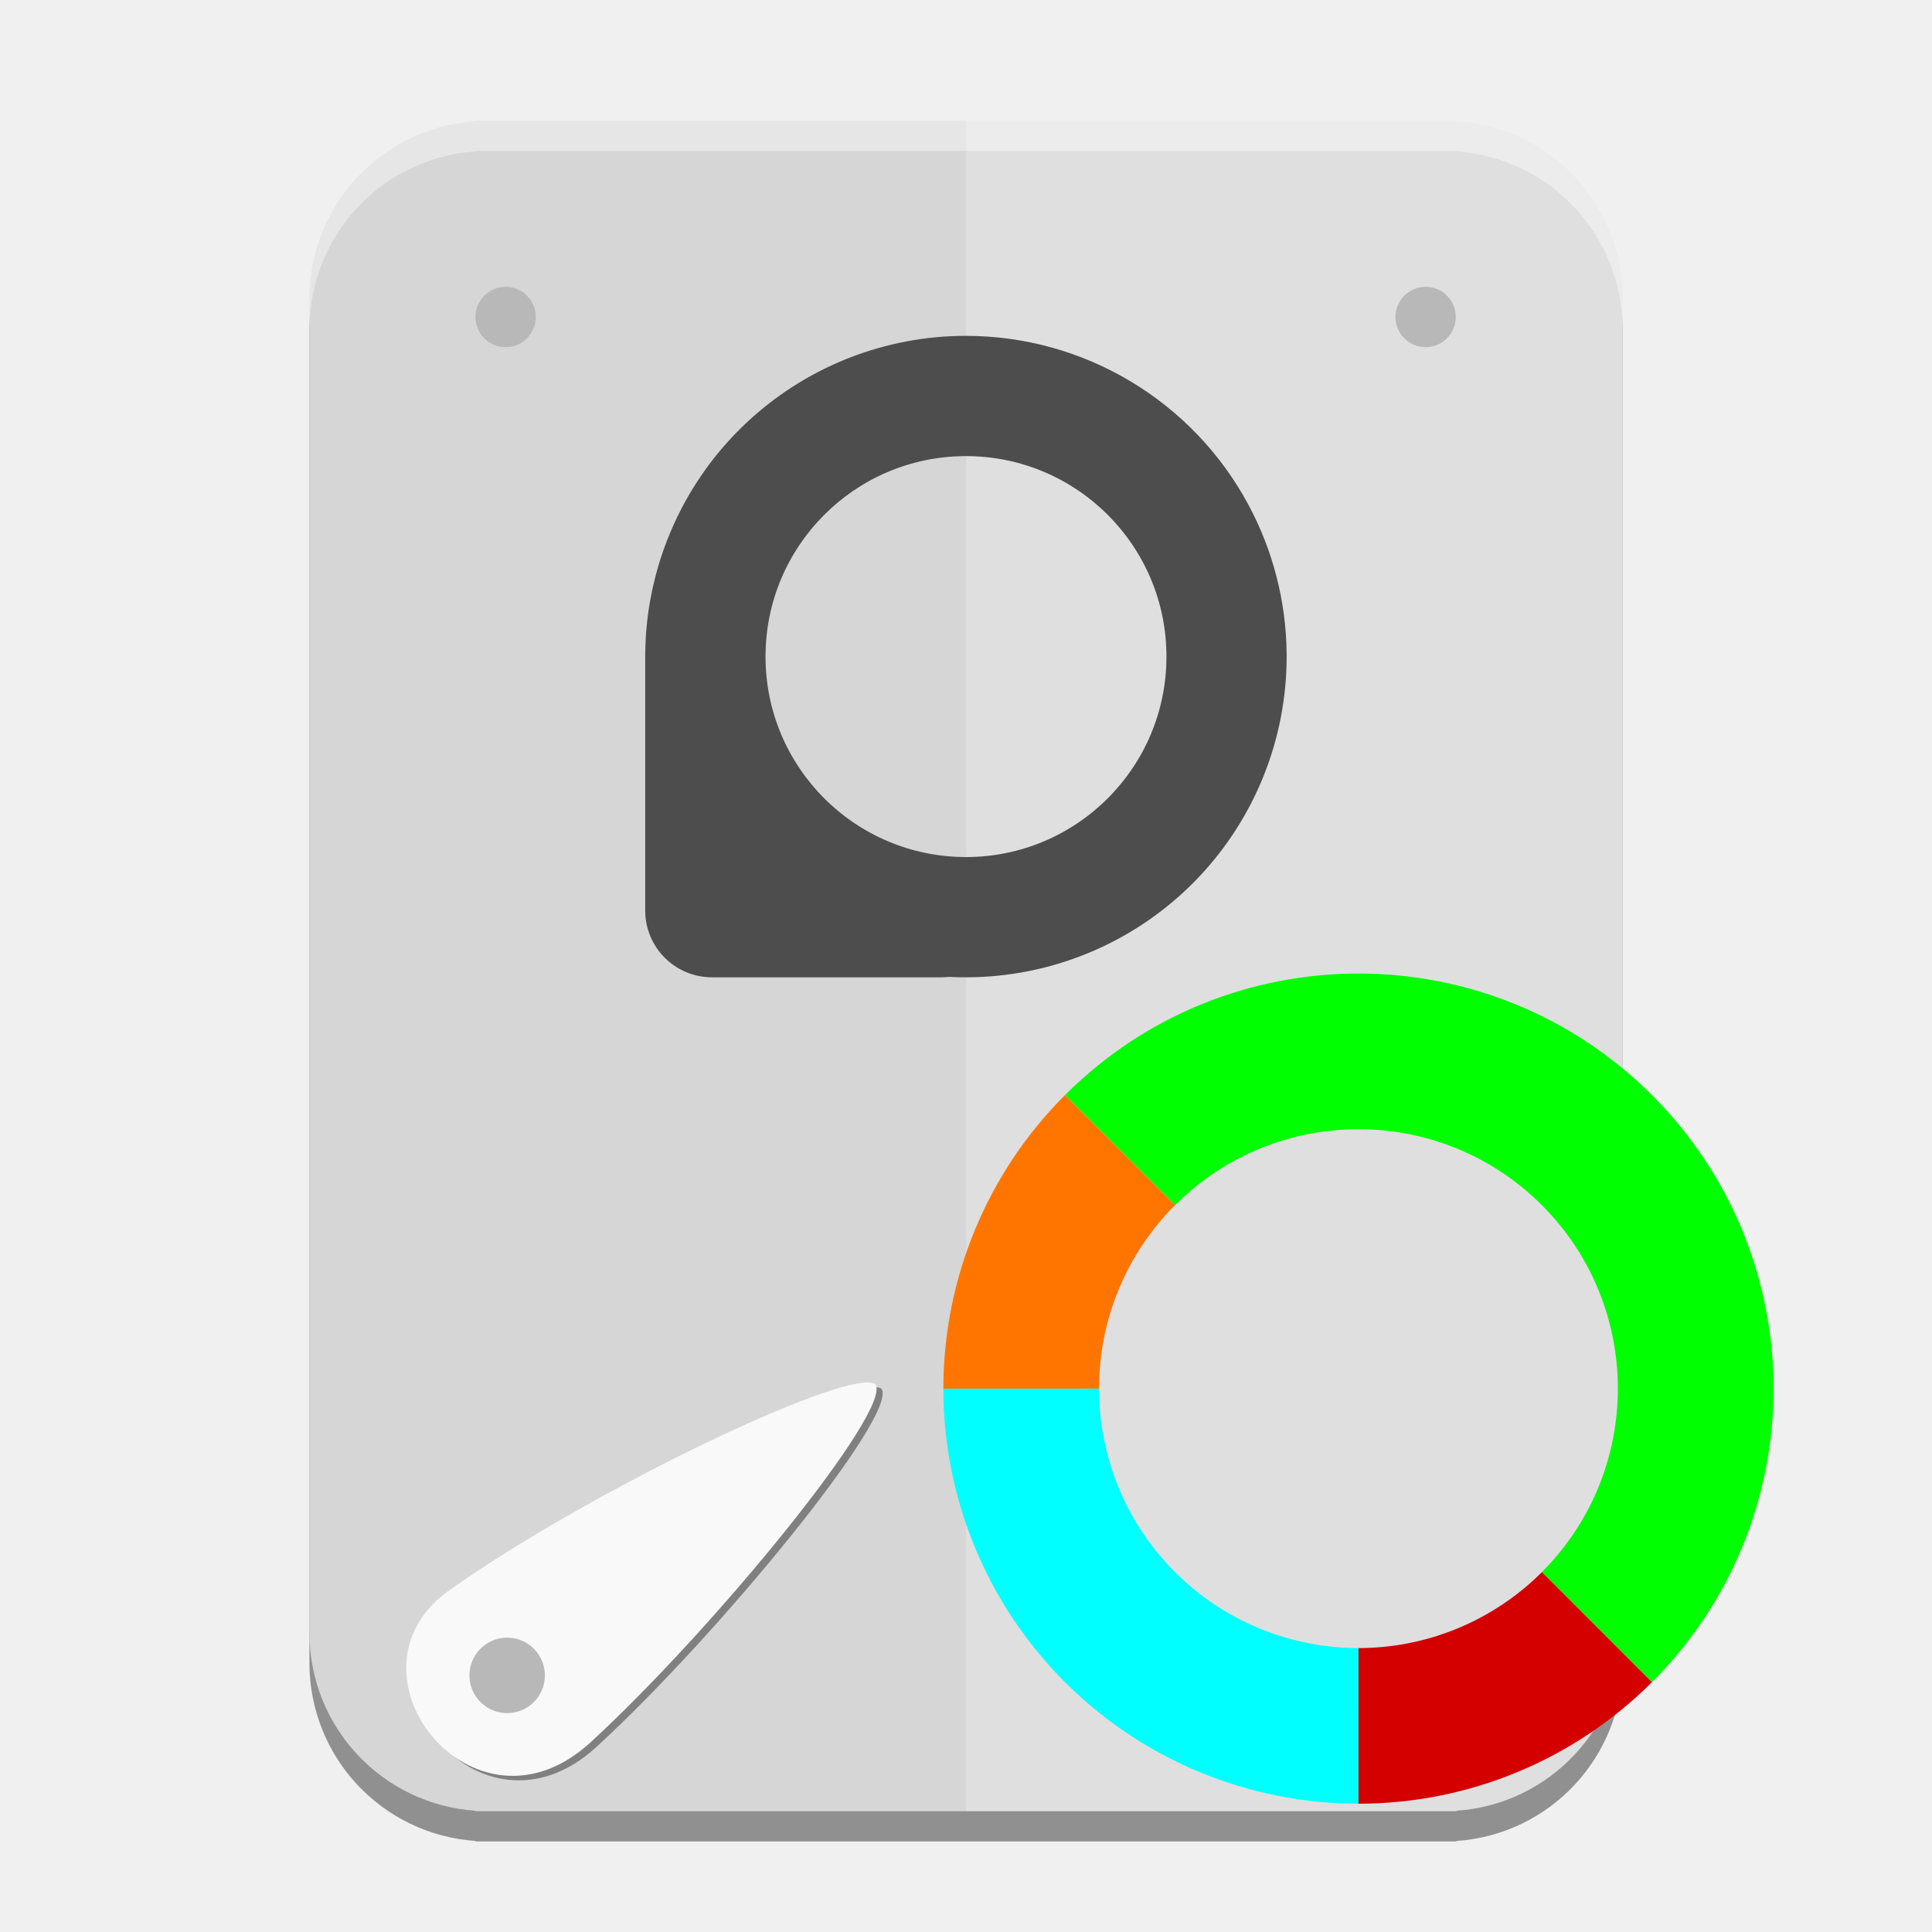
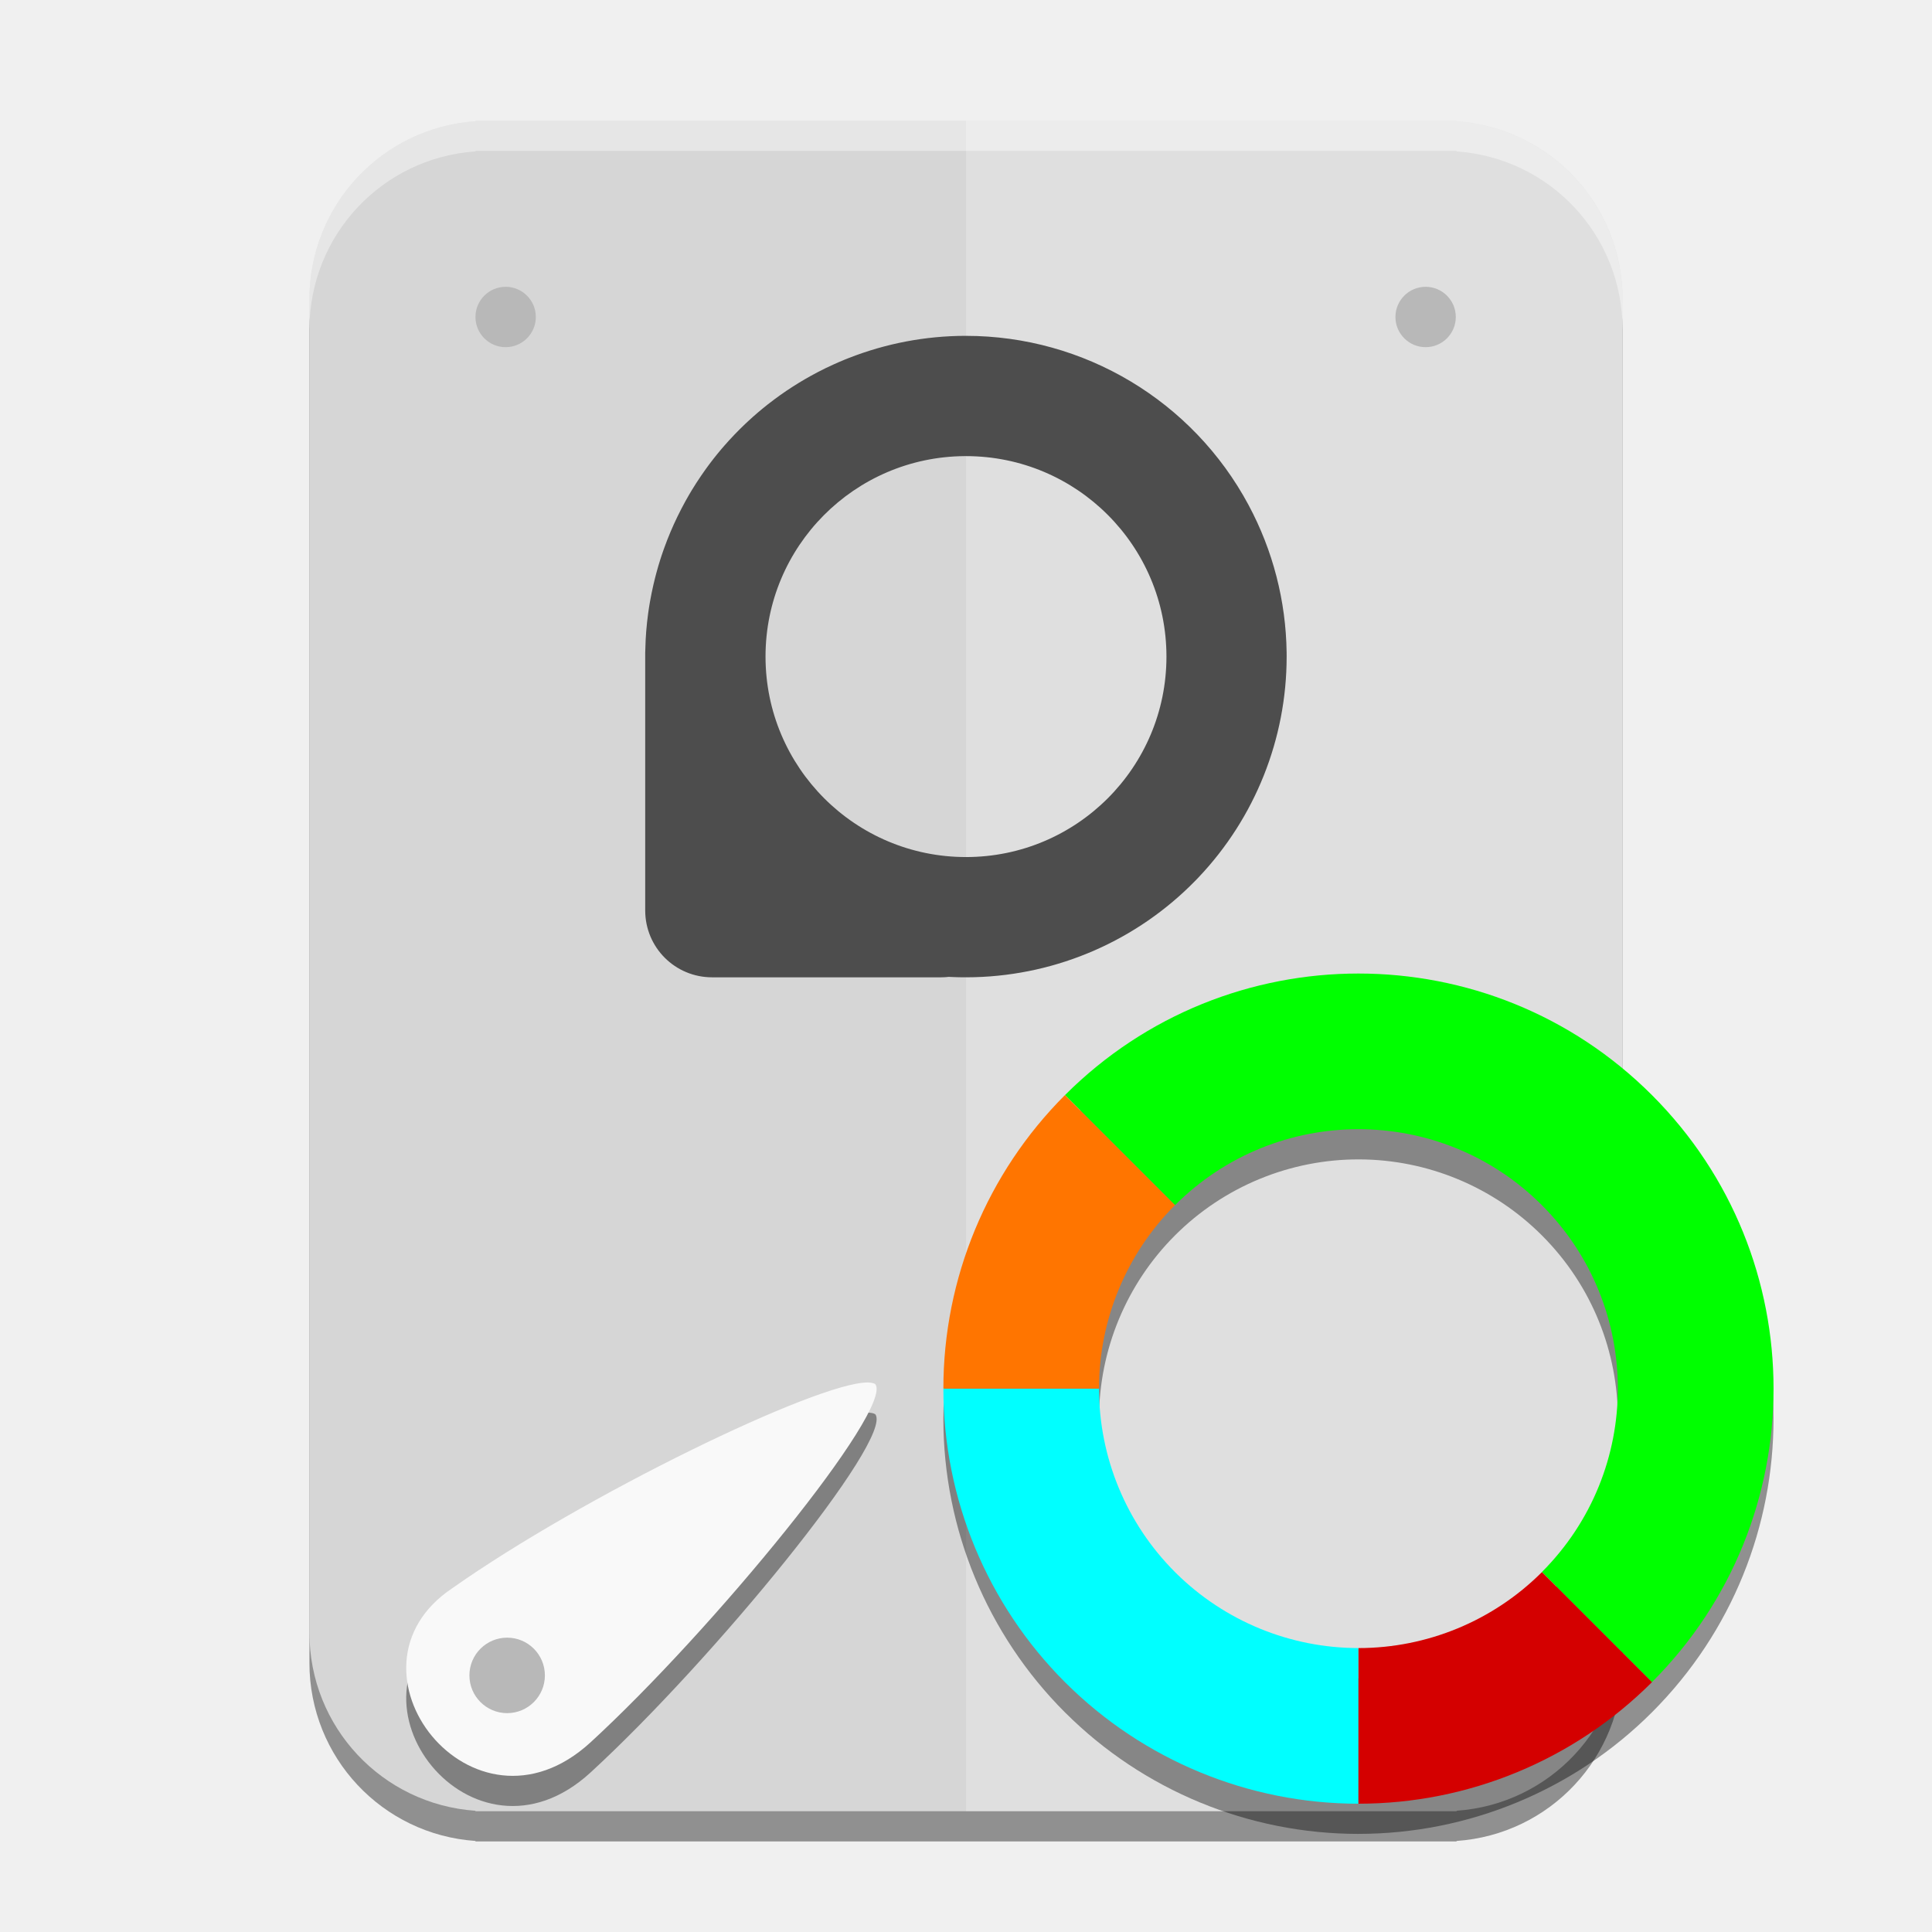
<svg xmlns="http://www.w3.org/2000/svg" width="256" height="256" viewBox="0 0 67.733 67.733" version="1.1" id="svg8">
  <defs id="defs2" />
  <g id="layer4" style="display:inline">
    <g id="layer1" style="display:inline;opacity:0.4">
      <path transform="scale(0.2645833)" d="m 63,20 v 0.064 C 50.673,20.917 41,31.121 41,43.672 V 220.328 c 0,12.551 9.673,22.755 22,23.607 V 244 H 64.672 104.328 128 151.672 191.328 193 v -0.064 c 12.327,-0.853 22,-11.056 22,-23.607 V 43.672 C 215,31.121 205.327,20.917 193,20.064 V 20 H 191.328 151.672 128 104.328 64.672 Z" style="display:inline;opacity:1;fill:#000000;fill-opacity:1;stroke-width:3.746;paint-order:stroke fill markers" id="path1561" />
    </g>
    <g style="display:inline" id="layer9">
      <g id="g1537">
        <path id="rect1509" style="fill:#d6d6d6;fill-opacity:1;stroke-width:3.746;paint-order:stroke fill markers" d="m 63,16 v 0.064 C 50.673,16.917 41,27.121 41,39.672 V 216.328 c 0,12.551 9.673,22.755 22,23.607 V 240 H 64.672 104.328 128 V 216.328 39.672 16 H 104.328 64.672 Z" transform="scale(0.2645833)" />
        <path d="m 51.065,4.233 v 0.017 c 3.262,0.226 5.821,2.925 5.821,6.246 v 46.74 c 0,3.321 -2.559,6.02 -5.821,6.246 v 0.017 H 50.622 40.13 33.867 V 57.237 10.497 4.233 h 6.263 10.492 z" style="fill:#dfdfdf;fill-opacity:1;stroke-width:0.991;paint-order:stroke fill markers" id="path1533" />
      </g>
    </g>
    <g id="layer5" style="display:inline;opacity:0.4">
      <path d="m 16.669,4.233 v 0.017 c -3.262,0.226 -5.821,2.925 -5.821,6.246 v 1.058 c 0,-3.321 2.559,-6.02 5.821,-6.246 v -0.017 h 0.442 10.492 6.263 6.263 10.492 0.442 v 0.017 c 3.262,0.226 5.821,2.925 5.821,6.246 v -1.058 c 0,-3.321 -2.559,-6.02 -5.821,-6.246 V 4.233 H 50.622 40.13 33.867 27.603 17.111 Z" style="fill:#ffffff;fill-opacity:1;stroke-width:0.991;paint-order:stroke fill markers;opacity:1" id="path1539" />
    </g>
  </g>
  <g id="layer2" style="display:inline">
-     <g id="layer3" style="display:inline">
-       <g id="g1077" transform="matrix(1.375,0,0,1.375,-17.85937,-18.62005)">
-         <path transform="scale(0.2645833)" d="m 140,185 a 40,40 0 0 0 11.715,28.285 40,40 0 0 0 0.055,0.053 A 40,40 0 0 0 180,225 v -15 a 25,25 0 0 1 -17.559,-7.203 25,25 0 0 1 -0.119,-0.119 A 25,25 0 0 1 155,185 Z" style="fill:#00ffff;stroke-width:0.136" id="path31-3" />
-         <path d="m 55.109,56.431 a 10.583,10.583 0 0 0 0,-14.967 10.583,10.583 0 0 0 -14.967,-1e-6 l 2.806,2.806 a 6.615,6.615 0 0 1 9.354,10e-7 6.615,6.615 0 0 1 0,9.354 z" style="display:inline;fill:#00ff00;stroke-width:0.036" id="path31-3-5" />
-         <path d="m 47.625,59.531 a 10.583,10.583 0 0 0 7.484,-3.099 l -2.806,-2.806 a 6.615,6.615 0 0 1 -4.677,1.937 z" style="display:inline;fill:#d40000;stroke-width:0.036" id="path31-3-56" />
-         <path id="path31-3-56-2" style="display:inline;fill:#ff7500;fill-opacity:1;stroke-width:0.036" d="m 37.042,48.948 a 10.583,10.583 0 0 1 3.099,-7.484 l 2.806,2.806 a 6.615,6.615 0 0 0 -1.937,4.677 z" />
-       </g>
-     </g>
+     <g id="layer3" style="display:inline" />
    <g id="layer8" style="display:inline;opacity:0.4">
-       <path d="m 30.636,48.626 c -1.762,-0.015 -9.978,3.975 -14.566,7.211 -4.229,2.823 0.709,9.199 4.842,5.407 4.291,-3.937 10.632,-11.693 9.988,-12.561 -0.057,-0.038 -0.146,-0.057 -0.264,-0.058 z" style="display:inline;fill:#000000;fill-opacity:1;stroke-width:0.021" id="path868" />
+       <path id="path852" style="display:inline;fill:#000000;fill-opacity:1;stroke-width:0.021" d="m 30.424,49.526 c -1.762,-0.015 -9.978,3.975 -14.566,7.211 -4.229,2.823 0.709,9.199 4.842,5.407 4.291,-3.937 10.632,-11.693 9.988,-12.561 -0.057,-0.038 -0.146,-0.057 -0.264,-0.058 z" />
+       <path id="path865" style="fill:#000000;stroke-width:0.187" d="M 180.166 133 A 55 55 0 0 0 141.109 149.109 A 55 55 0 0 0 125.002 188 L 125 188 A 55 55 0 0 0 141.107 226.893 A 55 55 0 0 0 141.184 226.965 A 55 55 0 0 0 180 243 L 180 242.998 A 55 55 0 0 0 218.891 226.891 A 55 55 0 0 0 218.891 149.109 A 55 55 0 0 0 180.166 133 z M 180.117 153.625 A 34.375 34.375 0 0 1 204.307 163.693 A 34.375 34.375 0 0 1 204.307 212.307 A 34.375 34.375 0 0 1 180 222.375 A 34.375 34.375 0 0 1 155.857 212.471 A 34.375 34.375 0 0 1 155.693 212.307 A 34.375 34.375 0 0 1 145.625 188 A 34.375 34.375 0 0 1 155.693 163.693 A 34.375 34.375 0 0 1 180.117 153.625 z " transform="scale(0.2645833)" />
    </g>
    <path id="path31" style="fill:#4d4d4d;stroke-width:0.038" d="m 33.845,11.774 a 11.245,11.245 0 0 0 -4.089,0.778 11.245,11.245 0 0 0 -0.139,0.055 11.245,11.245 0 0 0 -0.411,0.178 11.245,11.245 0 0 0 -0.271,0.127 11.245,11.245 0 0 0 -0.53,0.277 11.245,11.245 0 0 0 -0.388,0.226 11.245,11.245 0 0 0 -0.867,0.585 11.245,11.245 0 0 0 -0.238,0.182 11.245,11.245 0 0 0 -0.682,0.583 11.245,11.245 0 0 0 -0.109,0.102 11.245,11.245 0 0 0 -0.724,0.755 11.245,11.245 0 0 0 -0.098,0.113 11.245,11.245 0 0 0 -0.553,0.706 11.245,11.245 0 0 0 -0.171,0.245 11.245,11.245 0 0 0 -0.324,0.503 11.245,11.245 0 0 0 -0.076,0.128 11.245,11.245 0 0 0 -0.075,0.13 11.245,11.245 0 0 0 -0.073,0.13 11.245,11.245 0 0 0 -0.071,0.132 11.245,11.245 0 0 0 -0.07,0.132 11.245,11.245 0 0 0 -0.494,1.089 11.245,11.245 0 0 0 -0.105,0.28 11.245,11.245 0 0 0 -0.05,0.141 11.245,11.245 0 0 0 0,5.62e-4 11.245,11.245 0 0 0 -0.048,0.141 11.245,11.245 0 0 0 0,5.62e-4 11.245,11.245 0 0 0 -0.046,0.142 11.245,11.245 0 0 0 -0.126,0.43 11.245,11.245 0 0 0 -0.038,0.144 11.245,11.245 0 0 0 0,5.62e-4 11.245,11.245 0 0 0 -0.036,0.144 11.245,11.245 0 0 0 0,5.62e-4 11.245,11.245 0 0 0 -0.035,0.145 11.245,11.245 0 0 0 -0.119,0.586 11.245,11.245 0 0 0 -0.025,0.147 11.245,11.245 0 0 0 0,5.62e-4 11.245,11.245 0 0 0 -0.023,0.147 11.245,11.245 0 0 0 -0.021,0.148 11.245,11.245 0 0 0 -0.036,0.297 11.245,11.245 0 0 0 -0.028,0.298 11.245,11.245 0 0 0 -0.02,0.298 11.245,11.245 0 0 0 0,5.62e-4 11.245,11.245 0 0 0 -0.014,0.404 11.245,11.245 0 0 0 0,0.011 c -1.63e-4,0.011 -0.002,0.022 -0.002,0.034 v 0.148 8.899 c 0,1.299 1.046,2.346 2.346,2.346 h 8.031 c 0.091,0 0.18,-0.006 0.267,-0.016 a 11.245,11.245 0 0 0 0.131,0.006 11.245,11.245 0 0 0 0.141,0.005 11.245,11.245 0 0 0 0.009,5.63e-4 11.245,11.245 0 0 0 0.061,0.001 11.245,11.245 0 0 0 0.105,0.002 11.245,11.245 0 0 0 0.132,0.001 11.245,11.245 0 0 0 0.018,0 11.245,11.245 0 0 0 0.003,0 11.245,11.245 0 0 0 0.299,-0.004 11.245,11.245 0 0 0 7.749,-3.388 11.245,11.245 0 0 0 0.104,-0.108 11.245,11.245 0 0 0 3.092,-7.744 11.245,11.245 0 0 0 -0.001,-0.149 11.245,11.245 0 0 0 -1.333,-5.162 11.245,11.245 0 0 0 0,-5.62e-4 11.245,11.245 0 0 0 -9.911,-5.933 11.245,11.245 0 0 0 -0.021,0 z m -0.026,4.217 a 7.028,7.028 0 0 1 0.047,0 7.028,7.028 0 0 1 7.028,7.028 7.028,7.028 0 0 1 -7.028,7.028 7.028,7.028 0 0 1 -7.028,-7.028 7.028,7.028 0 0 1 6.981,-7.028 z" />
    <path transform="scale(0.2645833)" id="path1106" style="fill:#f9f9f9;fill-opacity:1;stroke-width:0.08" d="m 114.988,183.186 c -6.66,-0.057 -37.71,15.022 -55.051,27.256 -15.984,10.669 2.679,34.767 18.299,20.438 16.219,-14.879 40.184,-44.195 37.748,-47.475 -0.216,-0.144 -0.552,-0.215 -0.996,-0.219 z" />
    <circle cy="58.737" cx="17.78" id="circle861" style="display:inline;fill:#b8b8b8;fill-opacity:1;stroke-width:0.018" r="1.323" />
    <circle style="display:inline;fill:#b8b8b8;fill-opacity:1;stroke-width:0.026" id="path18" cx="17.727" cy="11.113" r="1.058" />
    <circle r="1.058" cy="11.113" cx="49.98" id="path18-3" style="display:inline;fill:#b8b8b8;fill-opacity:1;stroke-width:0.026" />
+     <g id="g1077" transform="matrix(1.375,0,0,1.375,-17.85937,-18.62005)" style="display:inline;opacity:1">
+       <path transform="scale(0.2645833)" d="m 140,185 a 40,40 0 0 0 11.715,28.285 40,40 0 0 0 0.055,0.053 A 40,40 0 0 0 180,225 v -15 a 25,25 0 0 1 -17.559,-7.203 25,25 0 0 1 -0.119,-0.119 A 25,25 0 0 1 155,185 Z" style="fill:#00ffff;stroke-width:0.136" id="path31-3" />
+       <path d="m 55.109,56.431 a 10.583,10.583 0 0 0 0,-14.967 10.583,10.583 0 0 0 -14.967,-1e-6 l 2.806,2.806 a 6.615,6.615 0 0 1 9.354,10e-7 6.615,6.615 0 0 1 0,9.354 z" style="display:inline;fill:#00ff00;stroke-width:0.036" id="path31-3-5" />
+       <path d="m 47.625,59.531 a 10.583,10.583 0 0 0 7.484,-3.099 l -2.806,-2.806 a 6.615,6.615 0 0 1 -4.677,1.937 z" style="display:inline;fill:#d40000;stroke-width:0.036" id="path31-3-56" />
+       <path id="path31-3-56-2" style="display:inline;fill:#ff7500;fill-opacity:1;stroke-width:0.036" d="m 37.042,48.948 a 10.583,10.583 0 0 1 3.099,-7.484 l 2.806,2.806 a 6.615,6.615 0 0 0 -1.937,4.677 z" />
+     </g>
  </g>
</svg>
